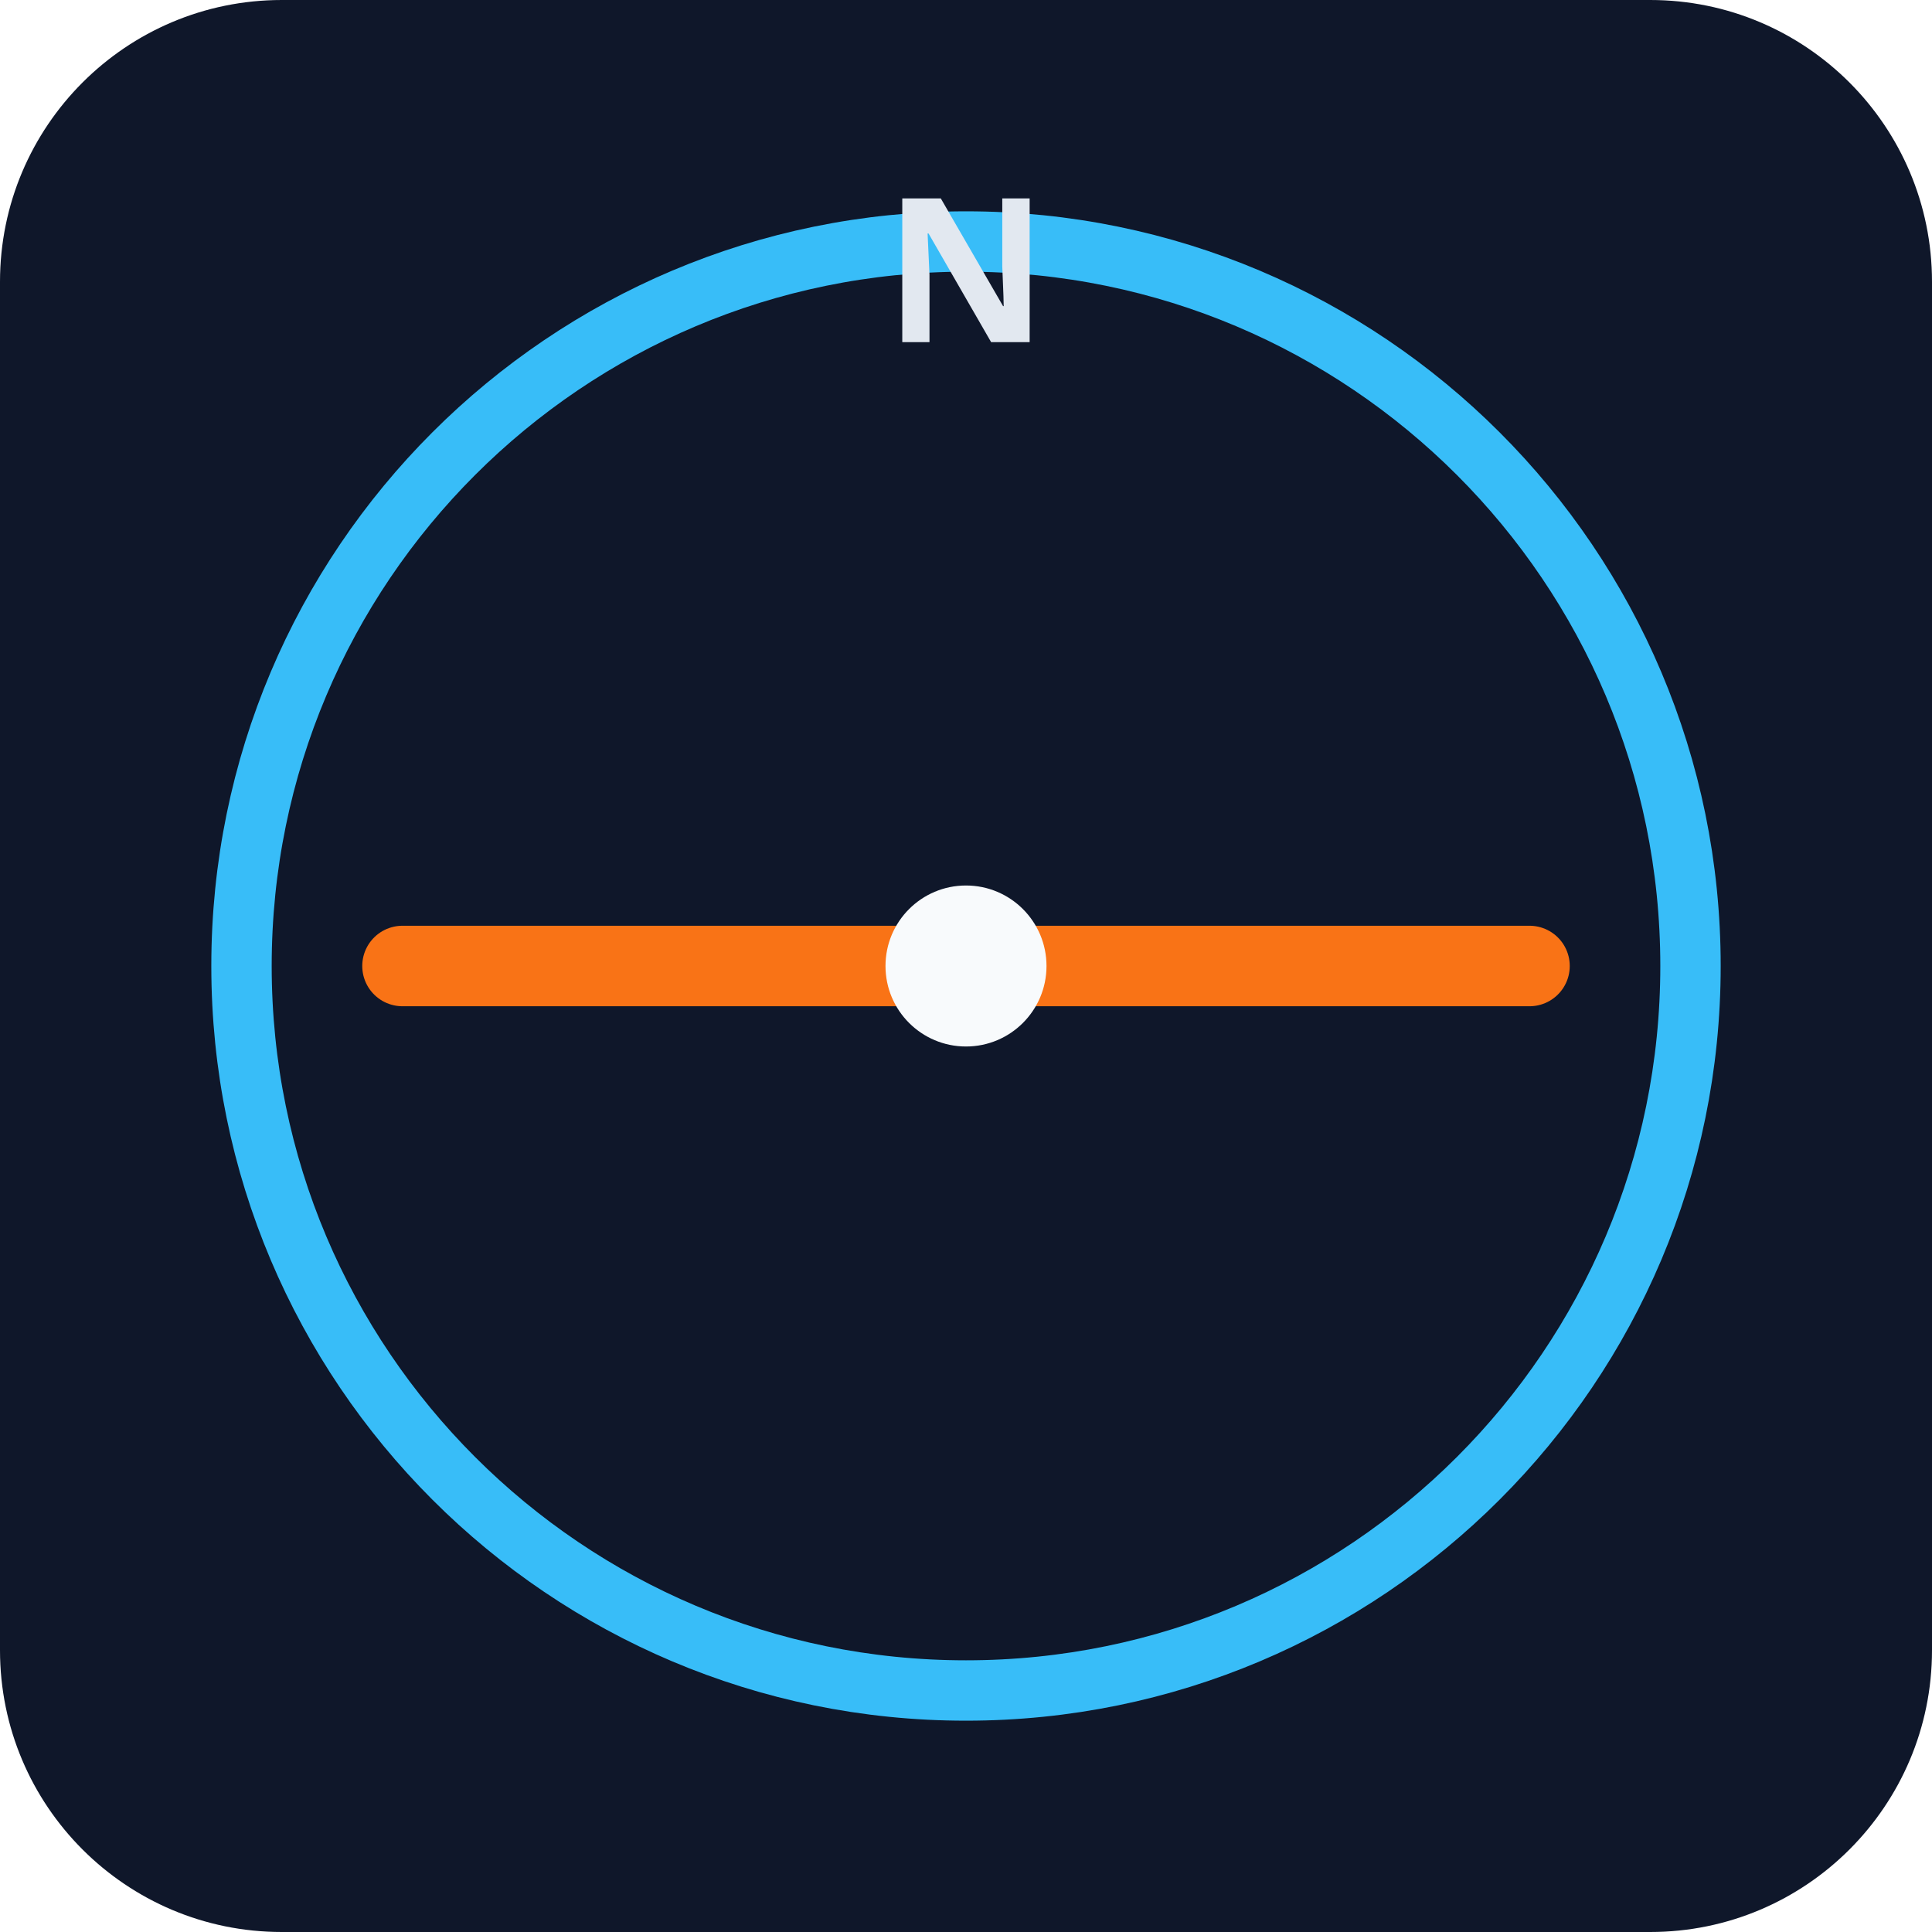
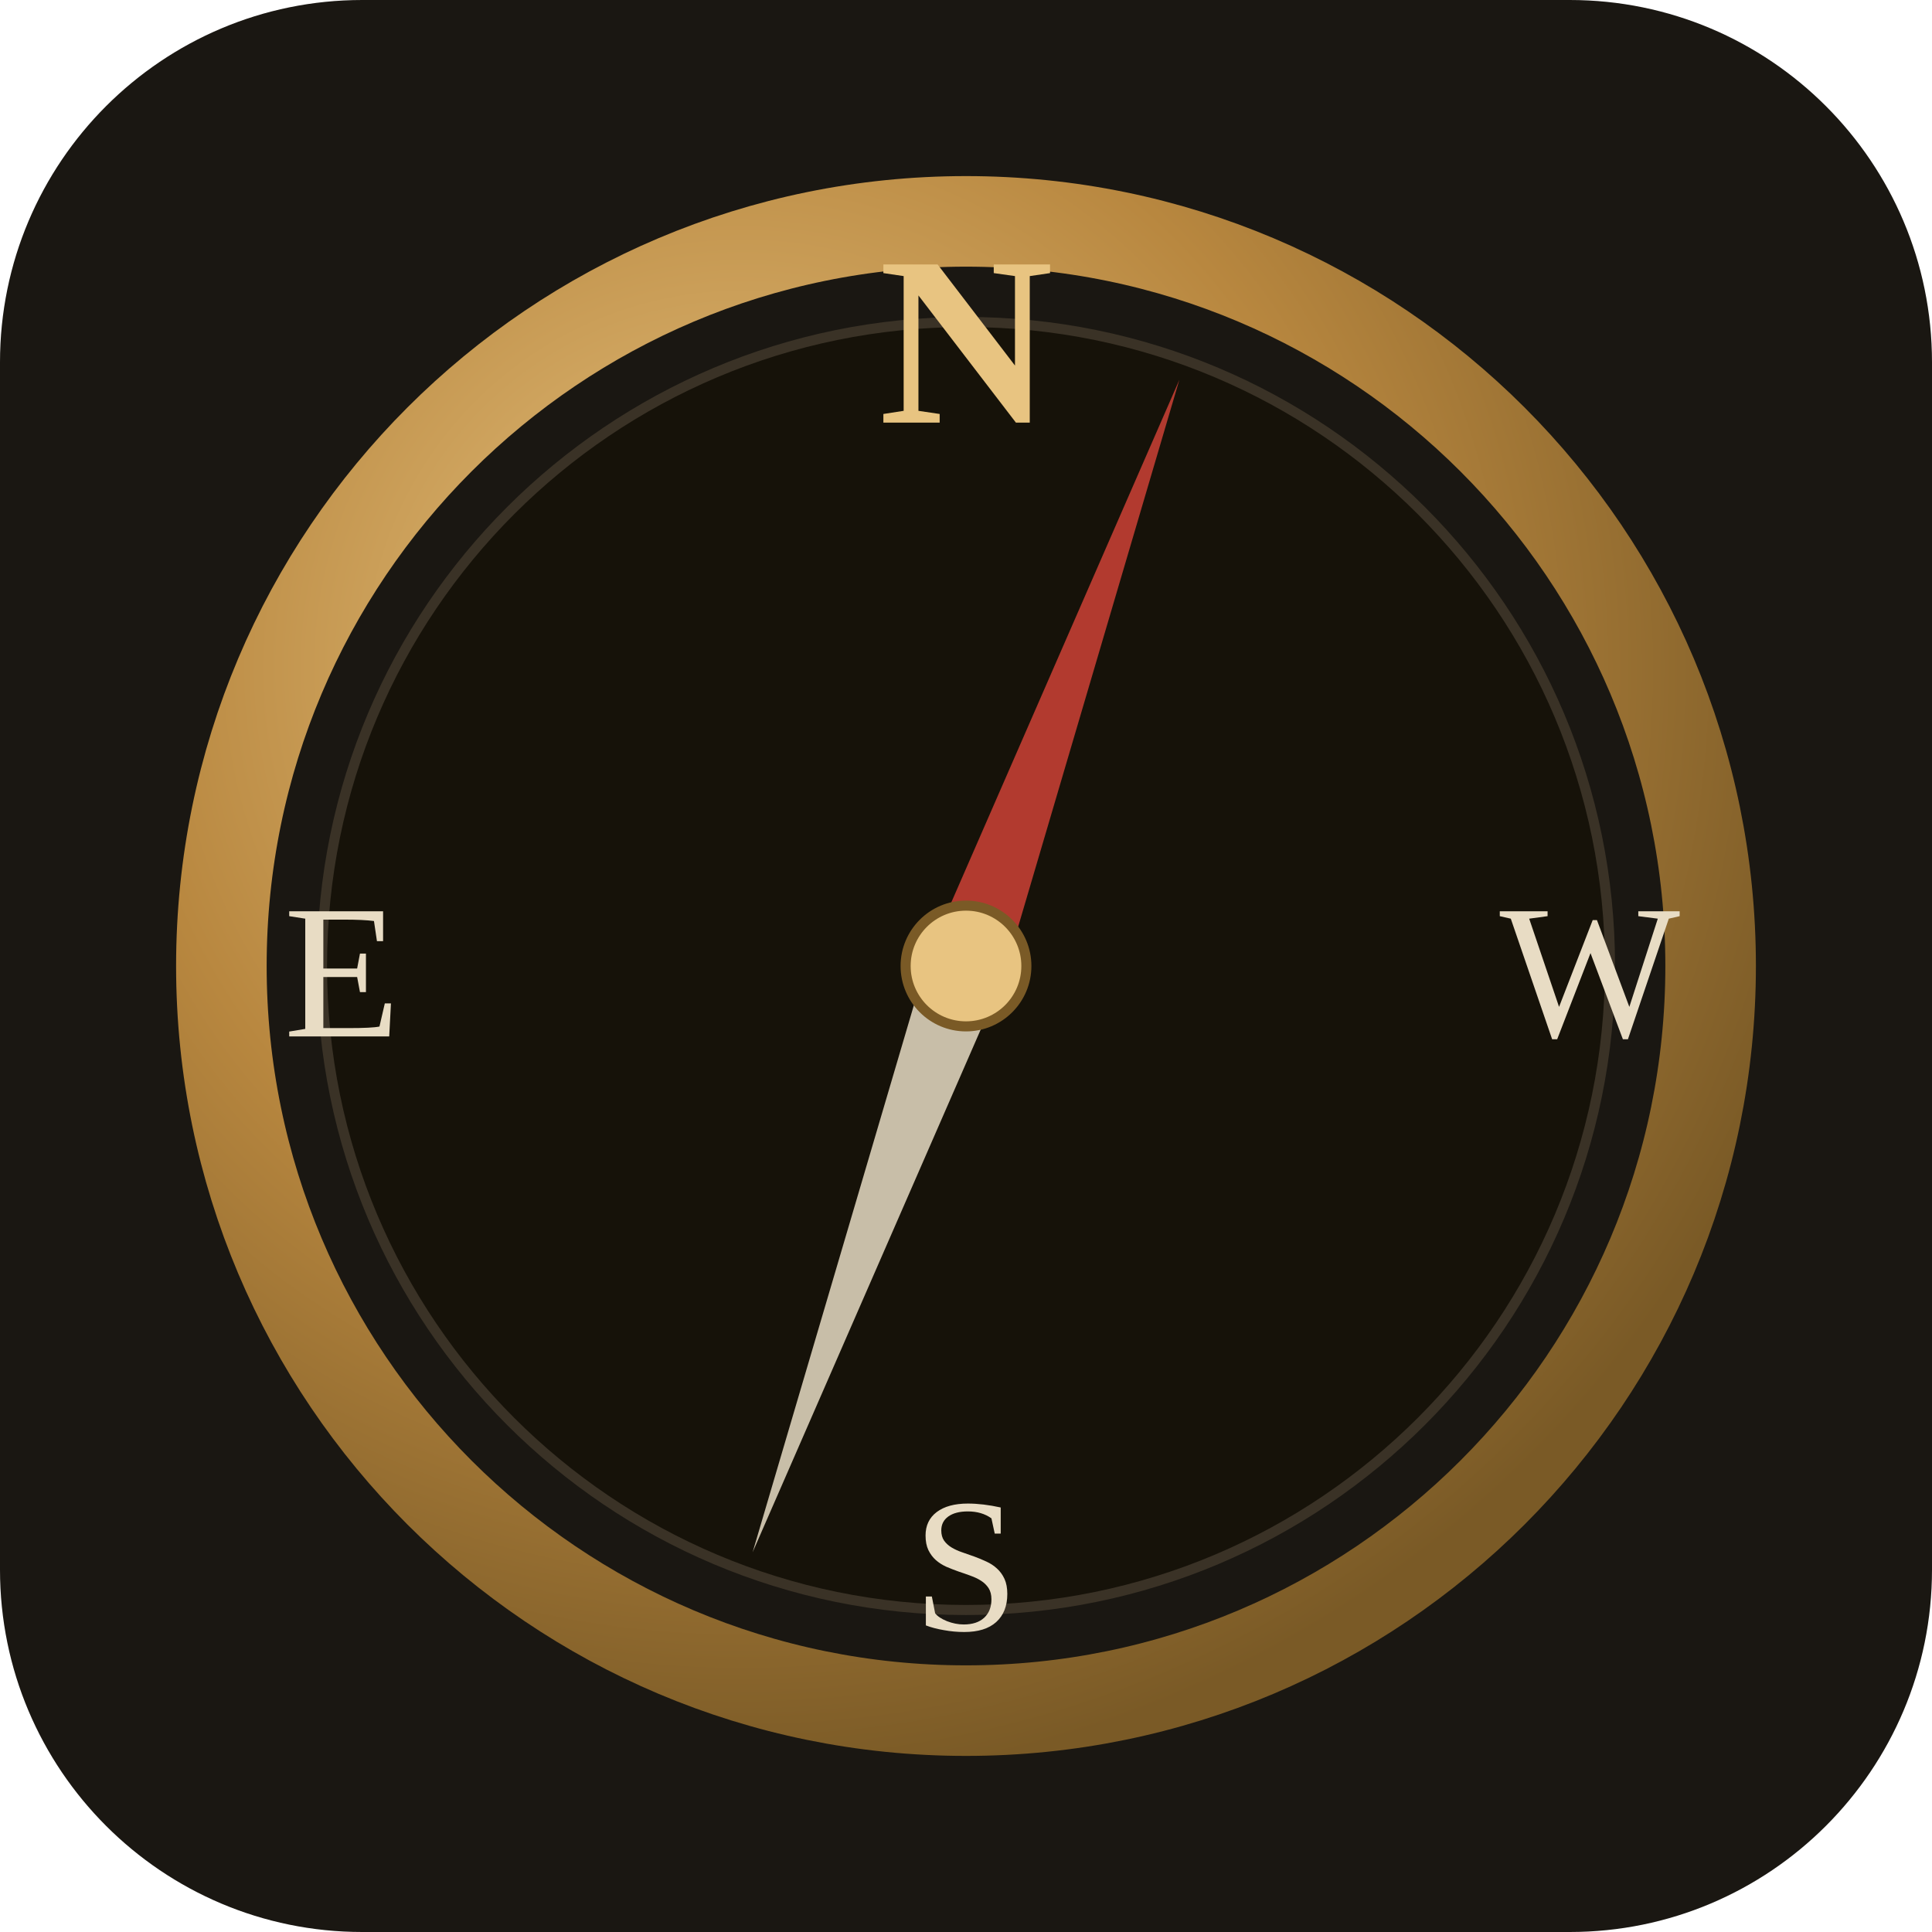
<svg xmlns="http://www.w3.org/2000/svg" viewBox="0 0 192 192">
-   <rect width="192" height="192" rx="28" fill="#0f172a" />
-   <circle cx="96" cy="96" r="72" fill="none" stroke="#38bdf8" stroke-width="6" />
-   <line x1="40" y1="96" x2="152" y2="96" stroke="#f97316" stroke-width="8" stroke-linecap="round" />
-   <circle cx="96" cy="96" r="8" fill="#f8fafc" />
-   <text x="96" y="34" text-anchor="middle" fill="#e2e8f0" font-family="sans-serif" font-size="20" font-weight="700">N</text>
+   <defs>
+     <radialGradient id="bezel" cx="35%" cy="30%" r="75%">
+       <stop offset="0%" stop-color="#e8c481" />
+       <stop offset="55%" stop-color="#b8873f" />
+       <stop offset="100%" stop-color="#7a5a26" />
+     </radialGradient>
+   </defs>
+   <rect width="192" height="192" rx="36" fill="#1a1712" />
+   <circle cx="96" cy="96" r="74" fill="none" stroke="url(#bezel)" stroke-width="9" />
+   <circle cx="96" cy="96" r="64" fill="#161209" stroke="#3a3226" stroke-width="1" />
+   <text x="96" y="42" text-anchor="middle" fill="#e8c481" font-family="Georgia, 'Times New Roman', serif" font-weight="700" font-size="24">N</text>
+   <text x="34" y="103" text-anchor="middle" fill="#e8dcc4" font-family="Georgia, 'Times New Roman', serif" font-size="19">E</text>
+   <text x="96" y="162" text-anchor="middle" fill="#e8dcc4" font-family="Georgia, 'Times New Roman', serif" font-size="19">S</text>
+   <text x="158" y="103" text-anchor="middle" fill="#e8dcc4" font-family="Georgia, 'Times New Roman', serif" font-size="19">W</text>
+   <g transform="rotate(20 96 96)">
+     <polygon points="96,96 92,98 96,34 100,98" fill="#b23a2f" />
+     <polygon points="96,96 92,94 96,158 100,94" fill="#e8dcc4" opacity="0.85" />
+   </g>
+   <circle cx="96" cy="96" r="6" fill="#e8c481" stroke="#7a5a26" stroke-width="1" />
</svg>
